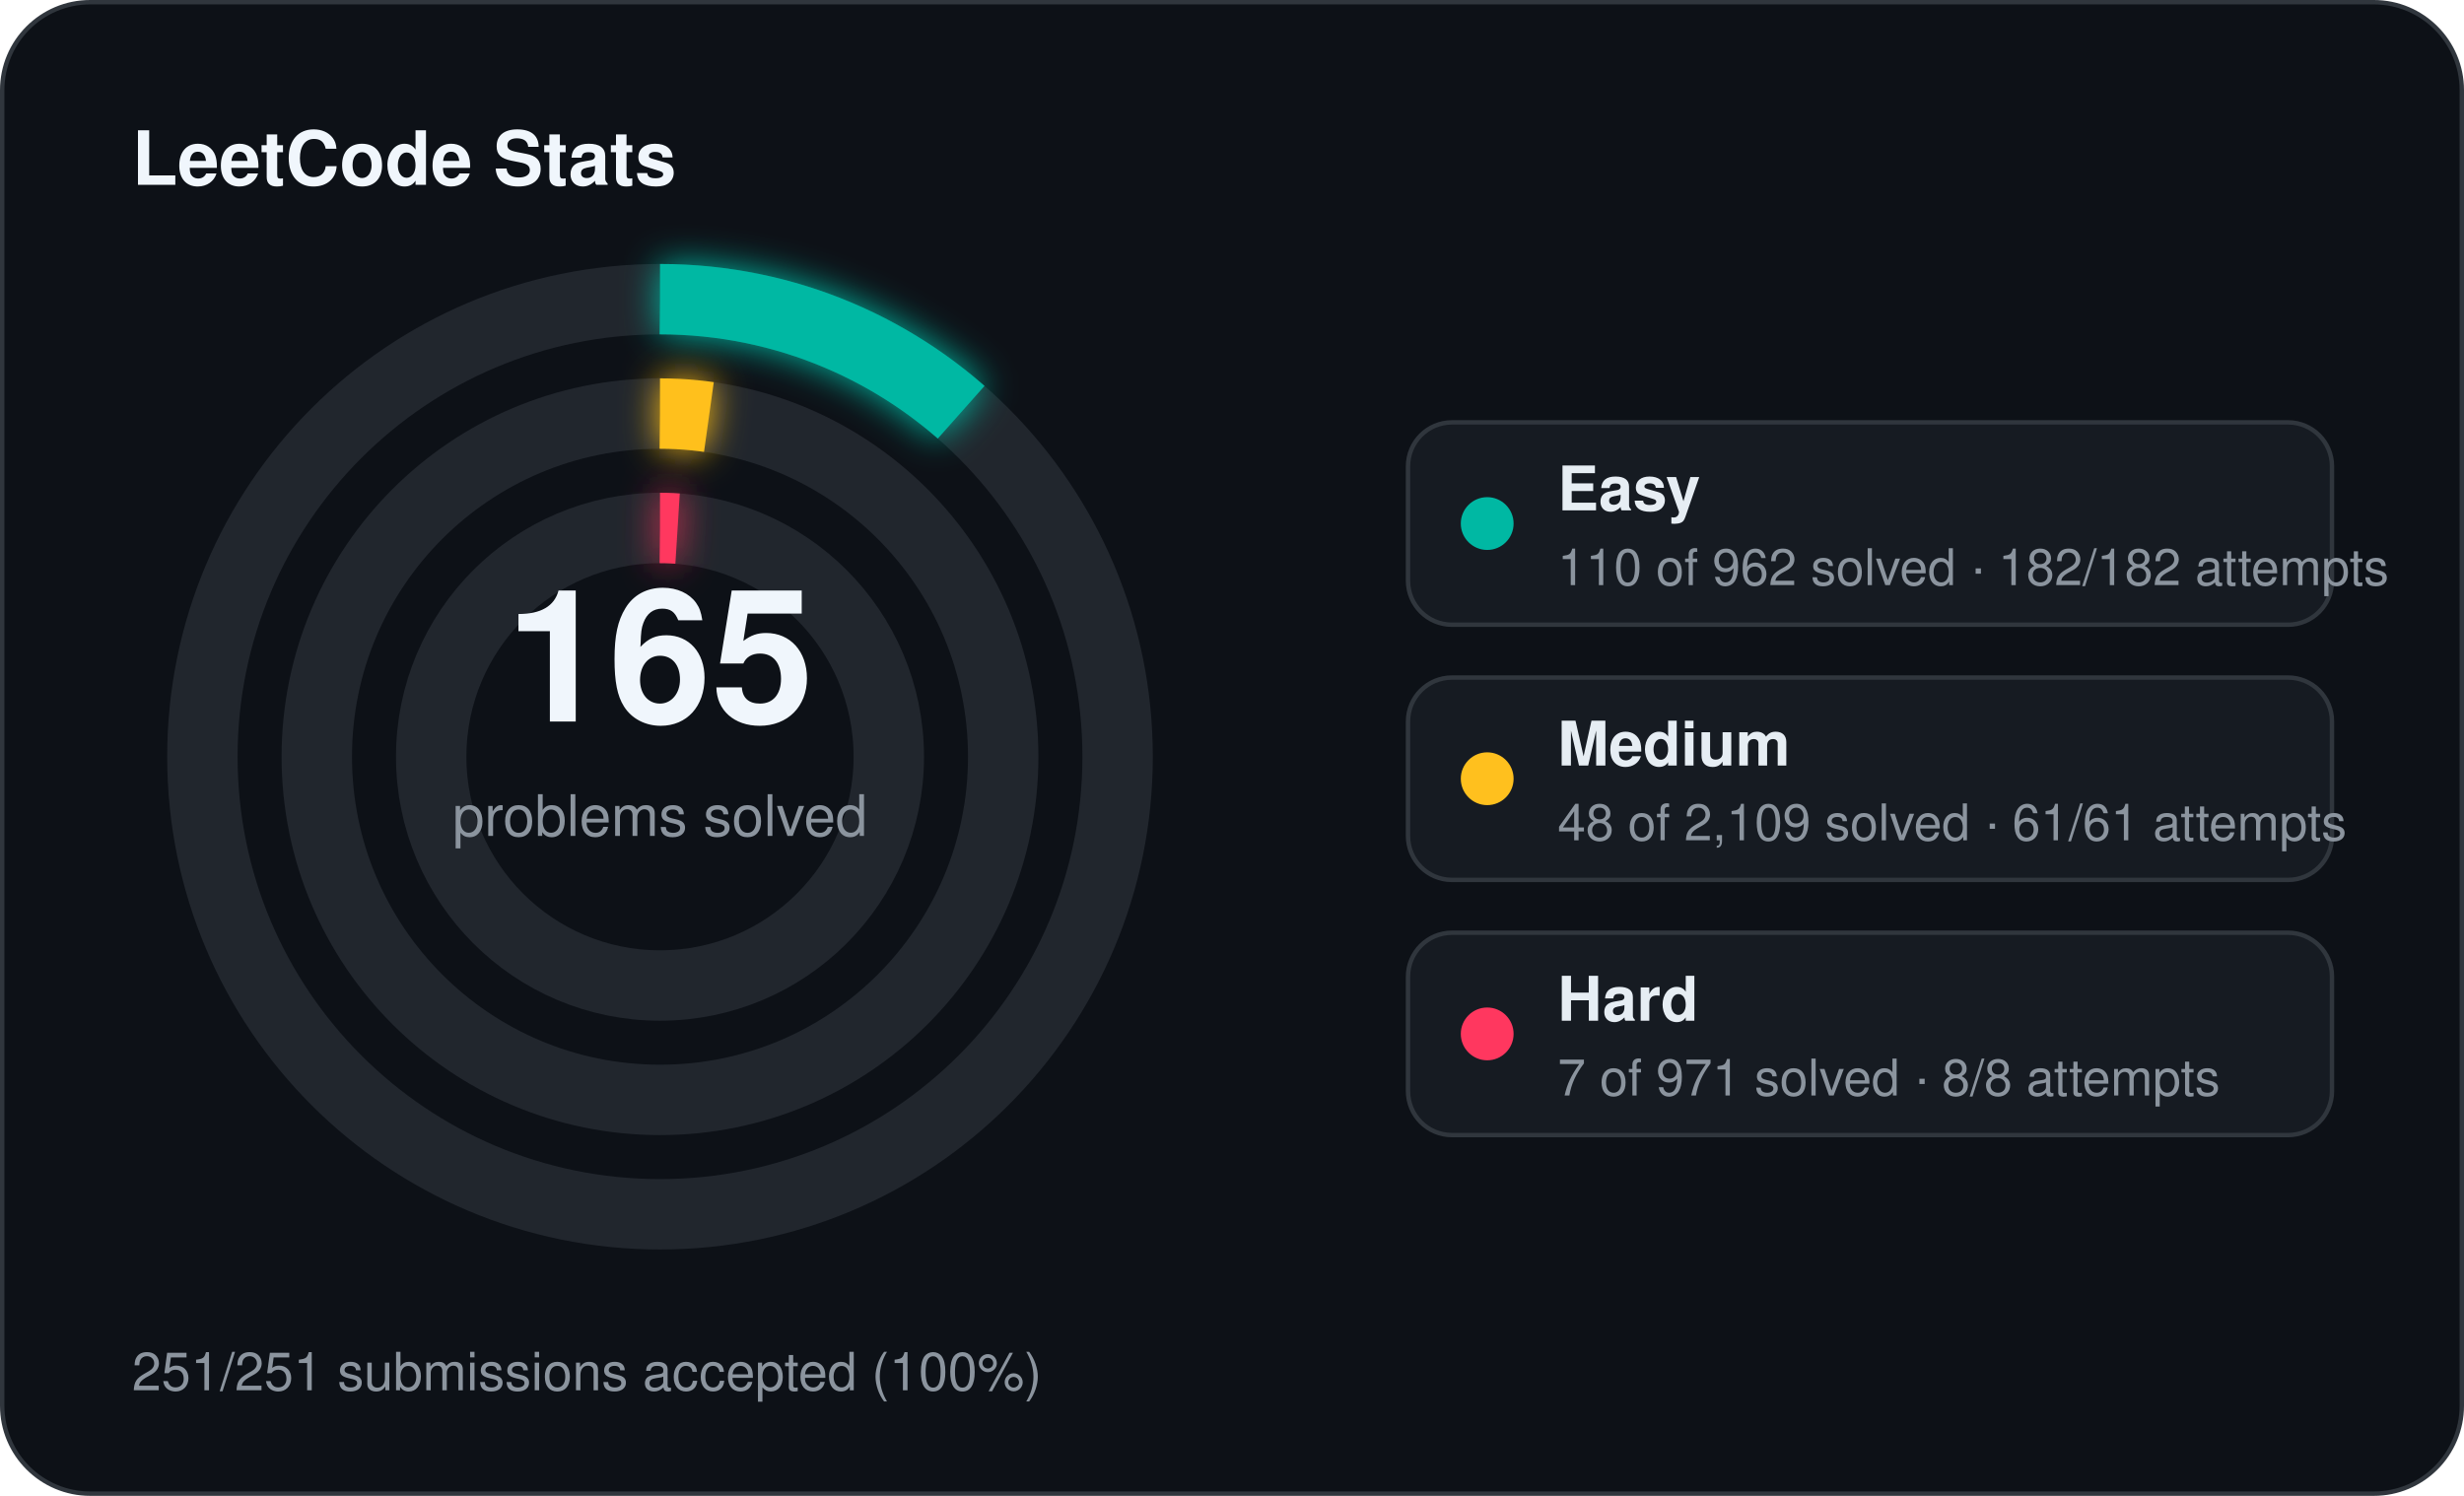
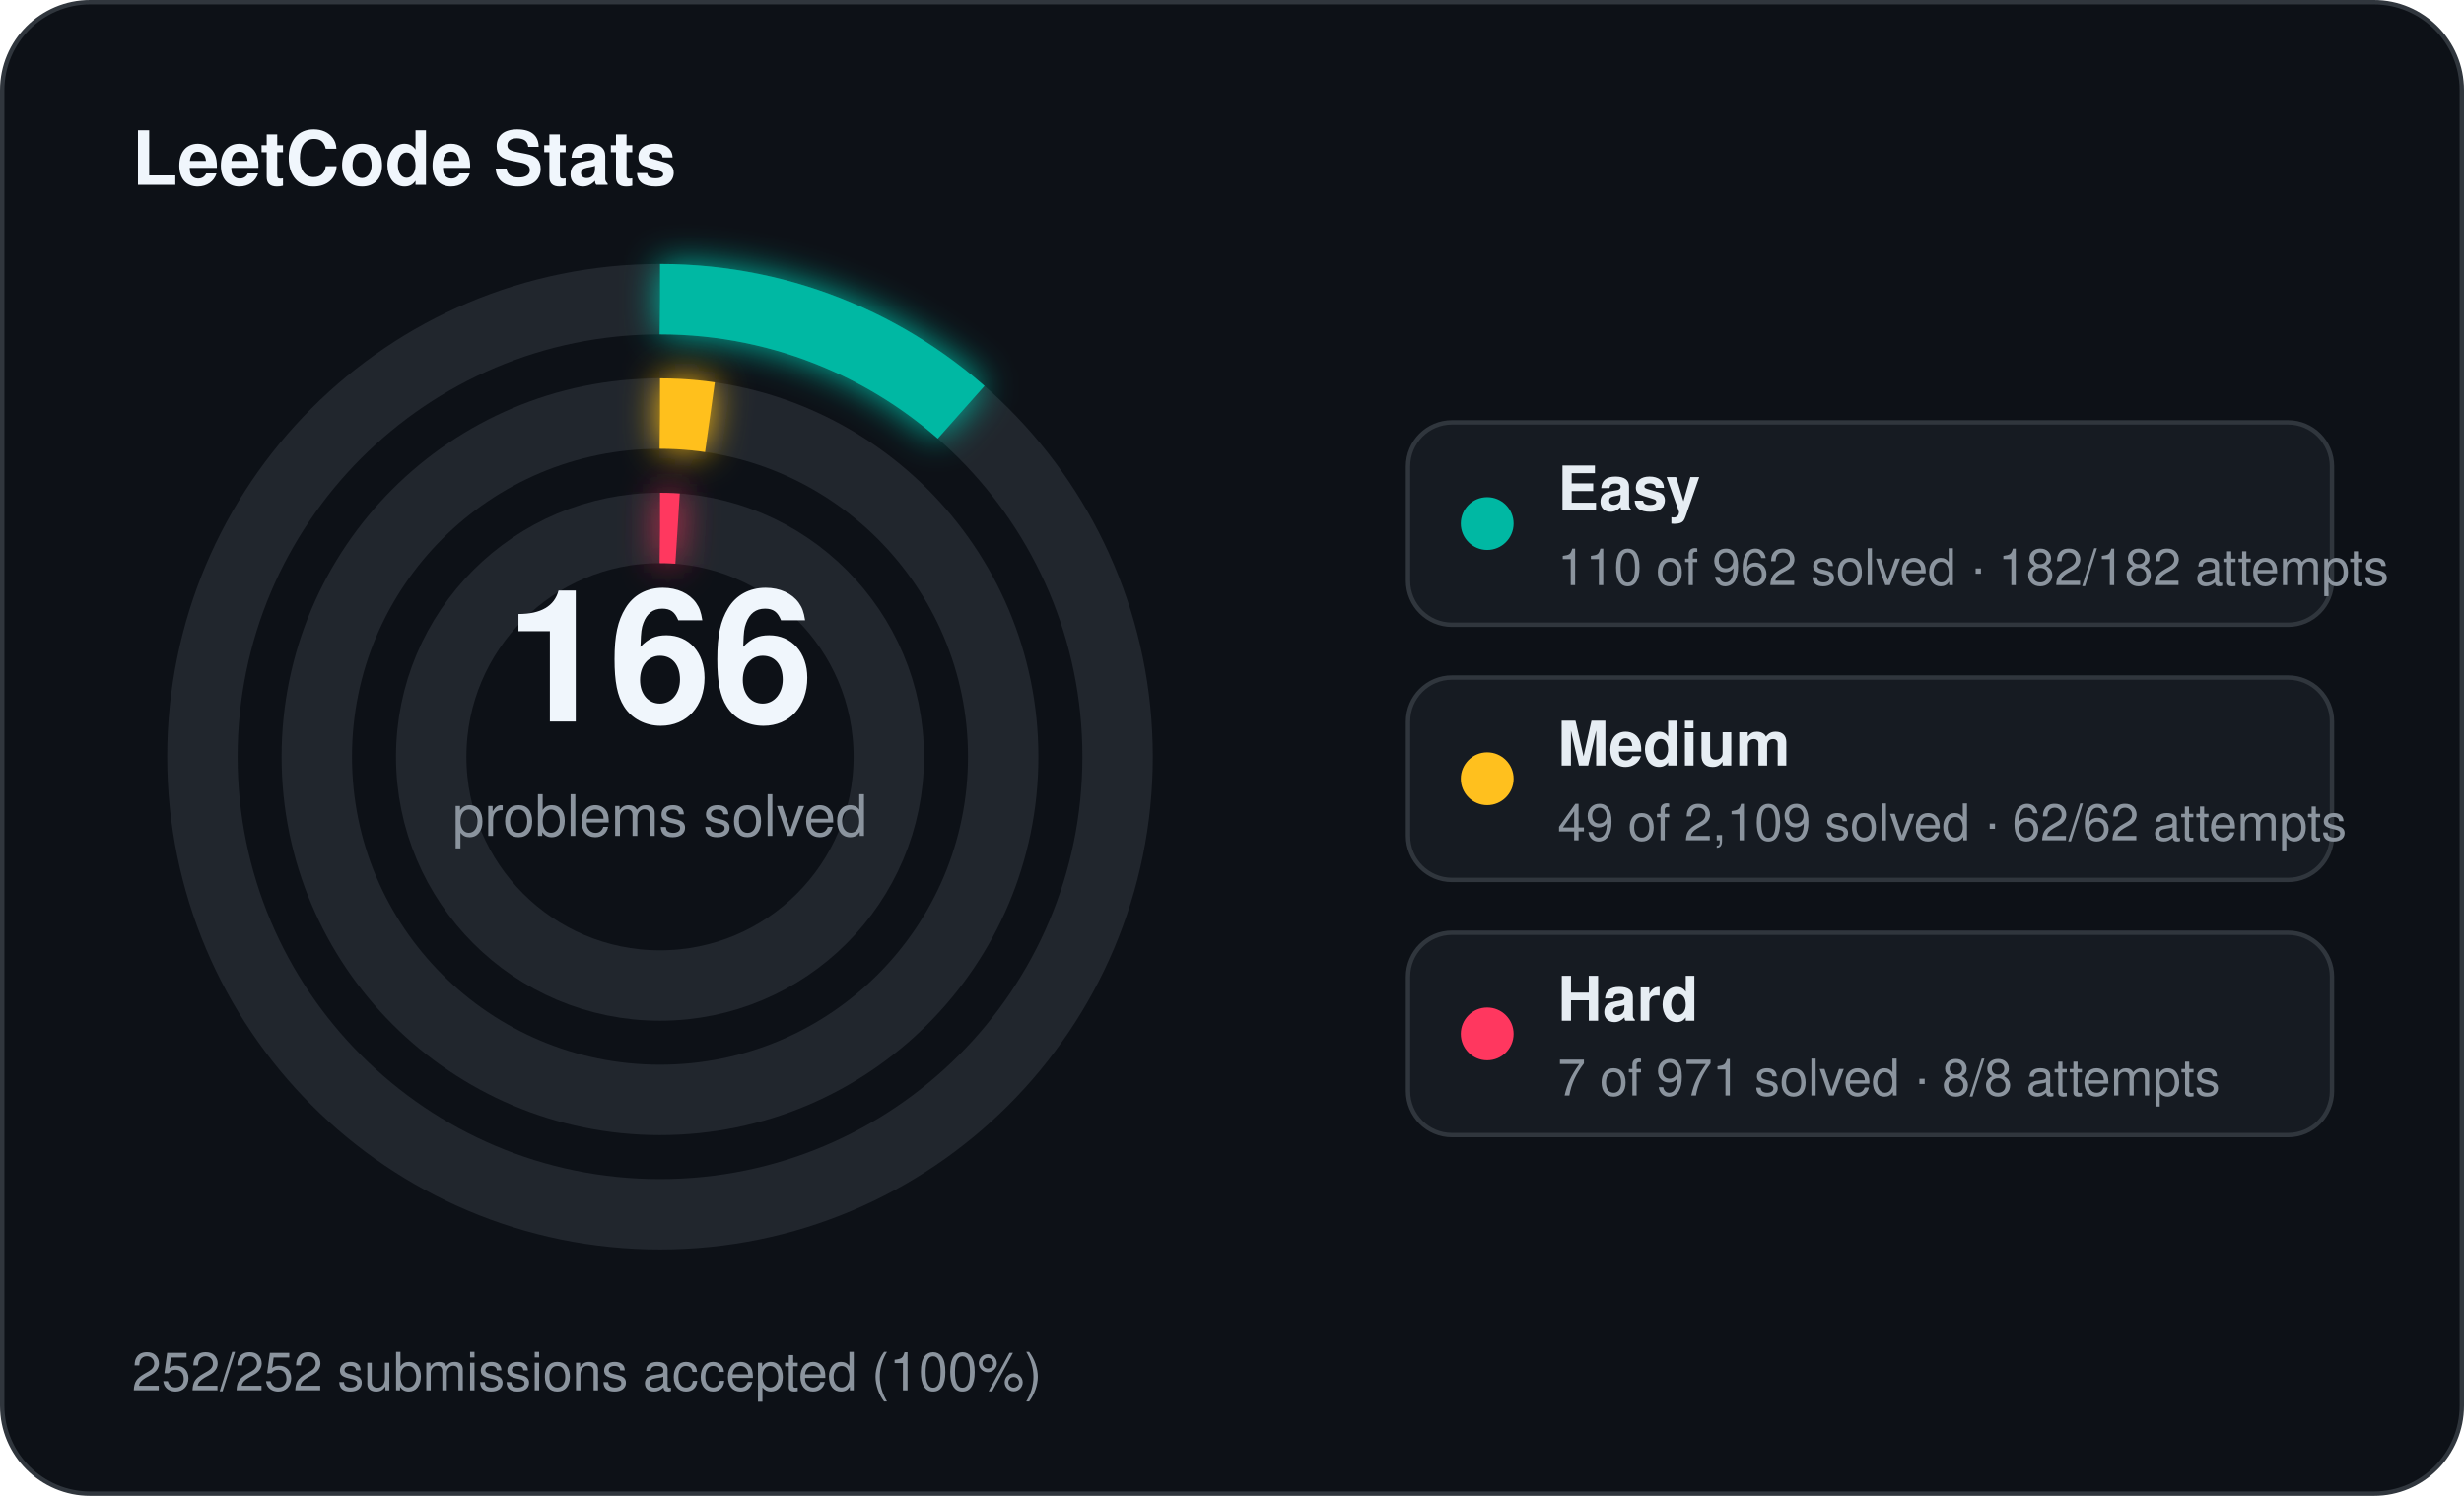
<svg xmlns="http://www.w3.org/2000/svg" width="560" height="340" viewBox="0 0 560 340">
  <defs>
    <filter id="stats-glow" x="-60%" y="-60%" width="220%" height="220%">
      <feGaussianBlur stdDeviation="4" result="blur" />
      <feMerge>
        <feMergeNode in="blur" />
        <feMergeNode in="SourceGraphic" />
      </feMerge>
    </filter>
  </defs>
  <rect x="0.5" y="0.5" width="559" height="339" rx="20" fill="#0d1117" stroke="#30363d" stroke-width="1" />
  <text x="30" y="42" fill="#f0f6fc" font-family="Segoe UI, Helvetica, Arial, sans-serif" font-size="17" font-weight="700">LeetCode Stats</text>
  <circle cx="150" cy="172" r="104" fill="none" stroke="#21262d" stroke-width="16" />
  <circle cx="150" cy="172" r="104" fill="none" stroke="#00b8a3" stroke-width="16" stroke-linecap="butt" stroke-dasharray="74.72 653.45" transform="rotate(-90 150 172)" filter="url(#stats-glow)" />
  <circle cx="150" cy="172" r="78" fill="none" stroke="#21262d" stroke-width="16" />
-   <circle cx="150" cy="172" r="78" fill="none" stroke="#ffc01e" stroke-width="16" stroke-linecap="butt" stroke-dasharray="11.15 490.09" transform="rotate(-90 150 172)" filter="url(#stats-glow)" />
+   <circle cx="150" cy="172" r="78" fill="none" stroke="#ffc01e" stroke-width="16" stroke-linecap="butt" stroke-dasharray="11.39 490.09" transform="rotate(-90 150 172)" filter="url(#stats-glow)" />
  <circle cx="150" cy="172" r="52" fill="none" stroke="#21262d" stroke-width="16" />
  <circle cx="150" cy="172" r="52" fill="none" stroke="#ff375f" stroke-width="16" stroke-linecap="butt" stroke-dasharray="4.00 326.73" transform="rotate(-90 150 172)" filter="url(#stats-glow)" />
-   <text x="150" y="164" text-anchor="middle" fill="#f0f6fc" font-family="Segoe UI, Helvetica, Arial, sans-serif" font-size="42" font-weight="700">165</text>
+   <text x="150" y="164" text-anchor="middle" fill="#f0f6fc" font-family="Segoe UI, Helvetica, Arial, sans-serif" font-size="42" font-weight="700">166</text>
  <text x="150" y="190" text-anchor="middle" fill="#8b949e" font-family="Segoe UI, Helvetica, Arial, sans-serif" font-size="13">problems solved</text>
  <rect x="320" y="96" width="210" height="46" rx="10" fill="#161b22" stroke="#30363d" stroke-width="1" />
  <circle cx="338" cy="119" r="6" fill="#00b8a3" />
  <text x="354" y="116" fill="#e6edf3" font-family="Segoe UI, Helvetica, Arial, sans-serif" font-size="14" font-weight="600">Easy</text>
  <text x="354" y="133" fill="#8b949e" font-family="Segoe UI, Helvetica, Arial, sans-serif" font-size="11.5">110 of 962 solved · 182/182 attempts</text>
  <rect x="320" y="154" width="210" height="46" rx="10" fill="#161b22" stroke="#30363d" stroke-width="1" />
  <circle cx="338" cy="177" r="6" fill="#ffc01e" />
  <text x="354" y="174" fill="#e6edf3" font-family="Segoe UI, Helvetica, Arial, sans-serif" font-size="14" font-weight="600">Medium</text>
-   <text x="354" y="191" fill="#8b949e" font-family="Segoe UI, Helvetica, Arial, sans-serif" font-size="11.5">48 of 2,109 solved · 61/61 attempts</text>
+   <text x="354" y="191" fill="#8b949e" font-family="Segoe UI, Helvetica, Arial, sans-serif" font-size="11.5">49 of 2,109 solved · 62/62 attempts</text>
  <rect x="320" y="212" width="210" height="46" rx="10" fill="#161b22" stroke="#30363d" stroke-width="1" />
  <circle cx="338" cy="235" r="6" fill="#ff375f" />
  <text x="354" y="232" fill="#e6edf3" font-family="Segoe UI, Helvetica, Arial, sans-serif" font-size="14" font-weight="600">Hard</text>
  <text x="354" y="249" fill="#8b949e" font-family="Segoe UI, Helvetica, Arial, sans-serif" font-size="11.5">7 of 971 solved · 8/8 attempts</text>
-   <text x="30" y="316" fill="#8b949e" font-family="Segoe UI, Helvetica, Arial, sans-serif" font-size="12">251/251 submissions accepted (100%)</text>
+   <text x="30" y="316" fill="#8b949e" font-family="Segoe UI, Helvetica, Arial, sans-serif" font-size="12">252/252 submissions accepted (100%)</text>
</svg>
